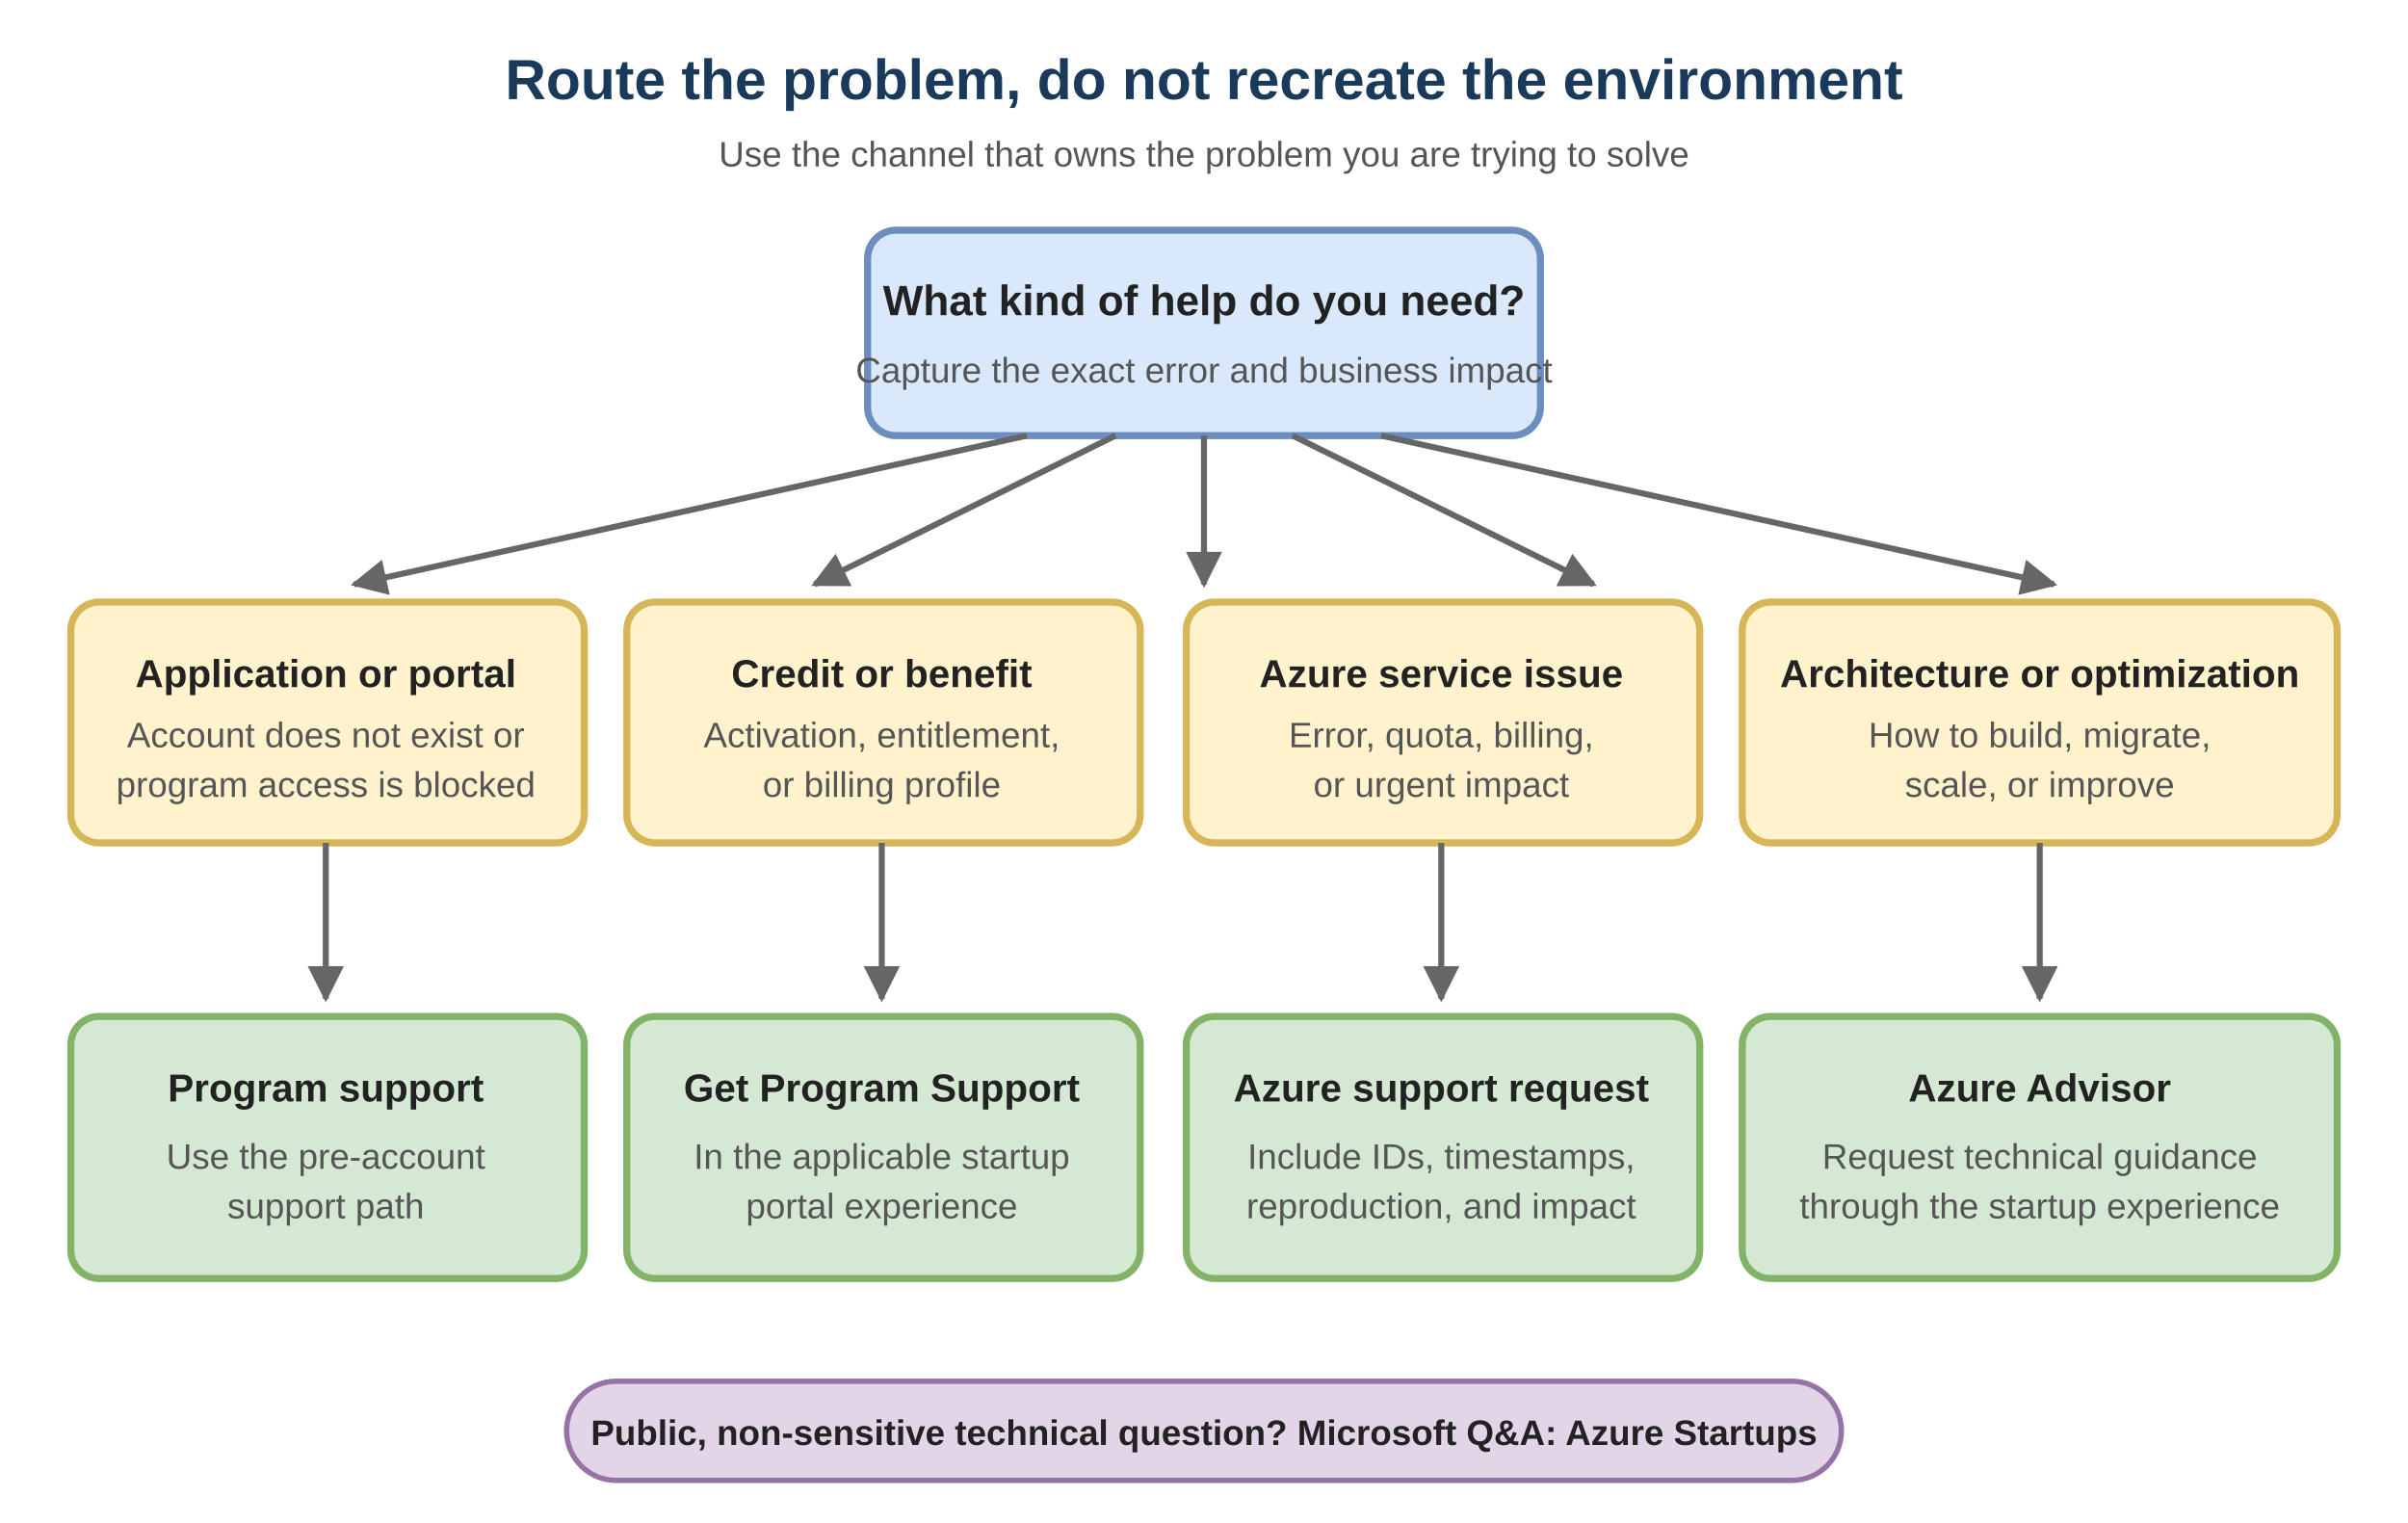
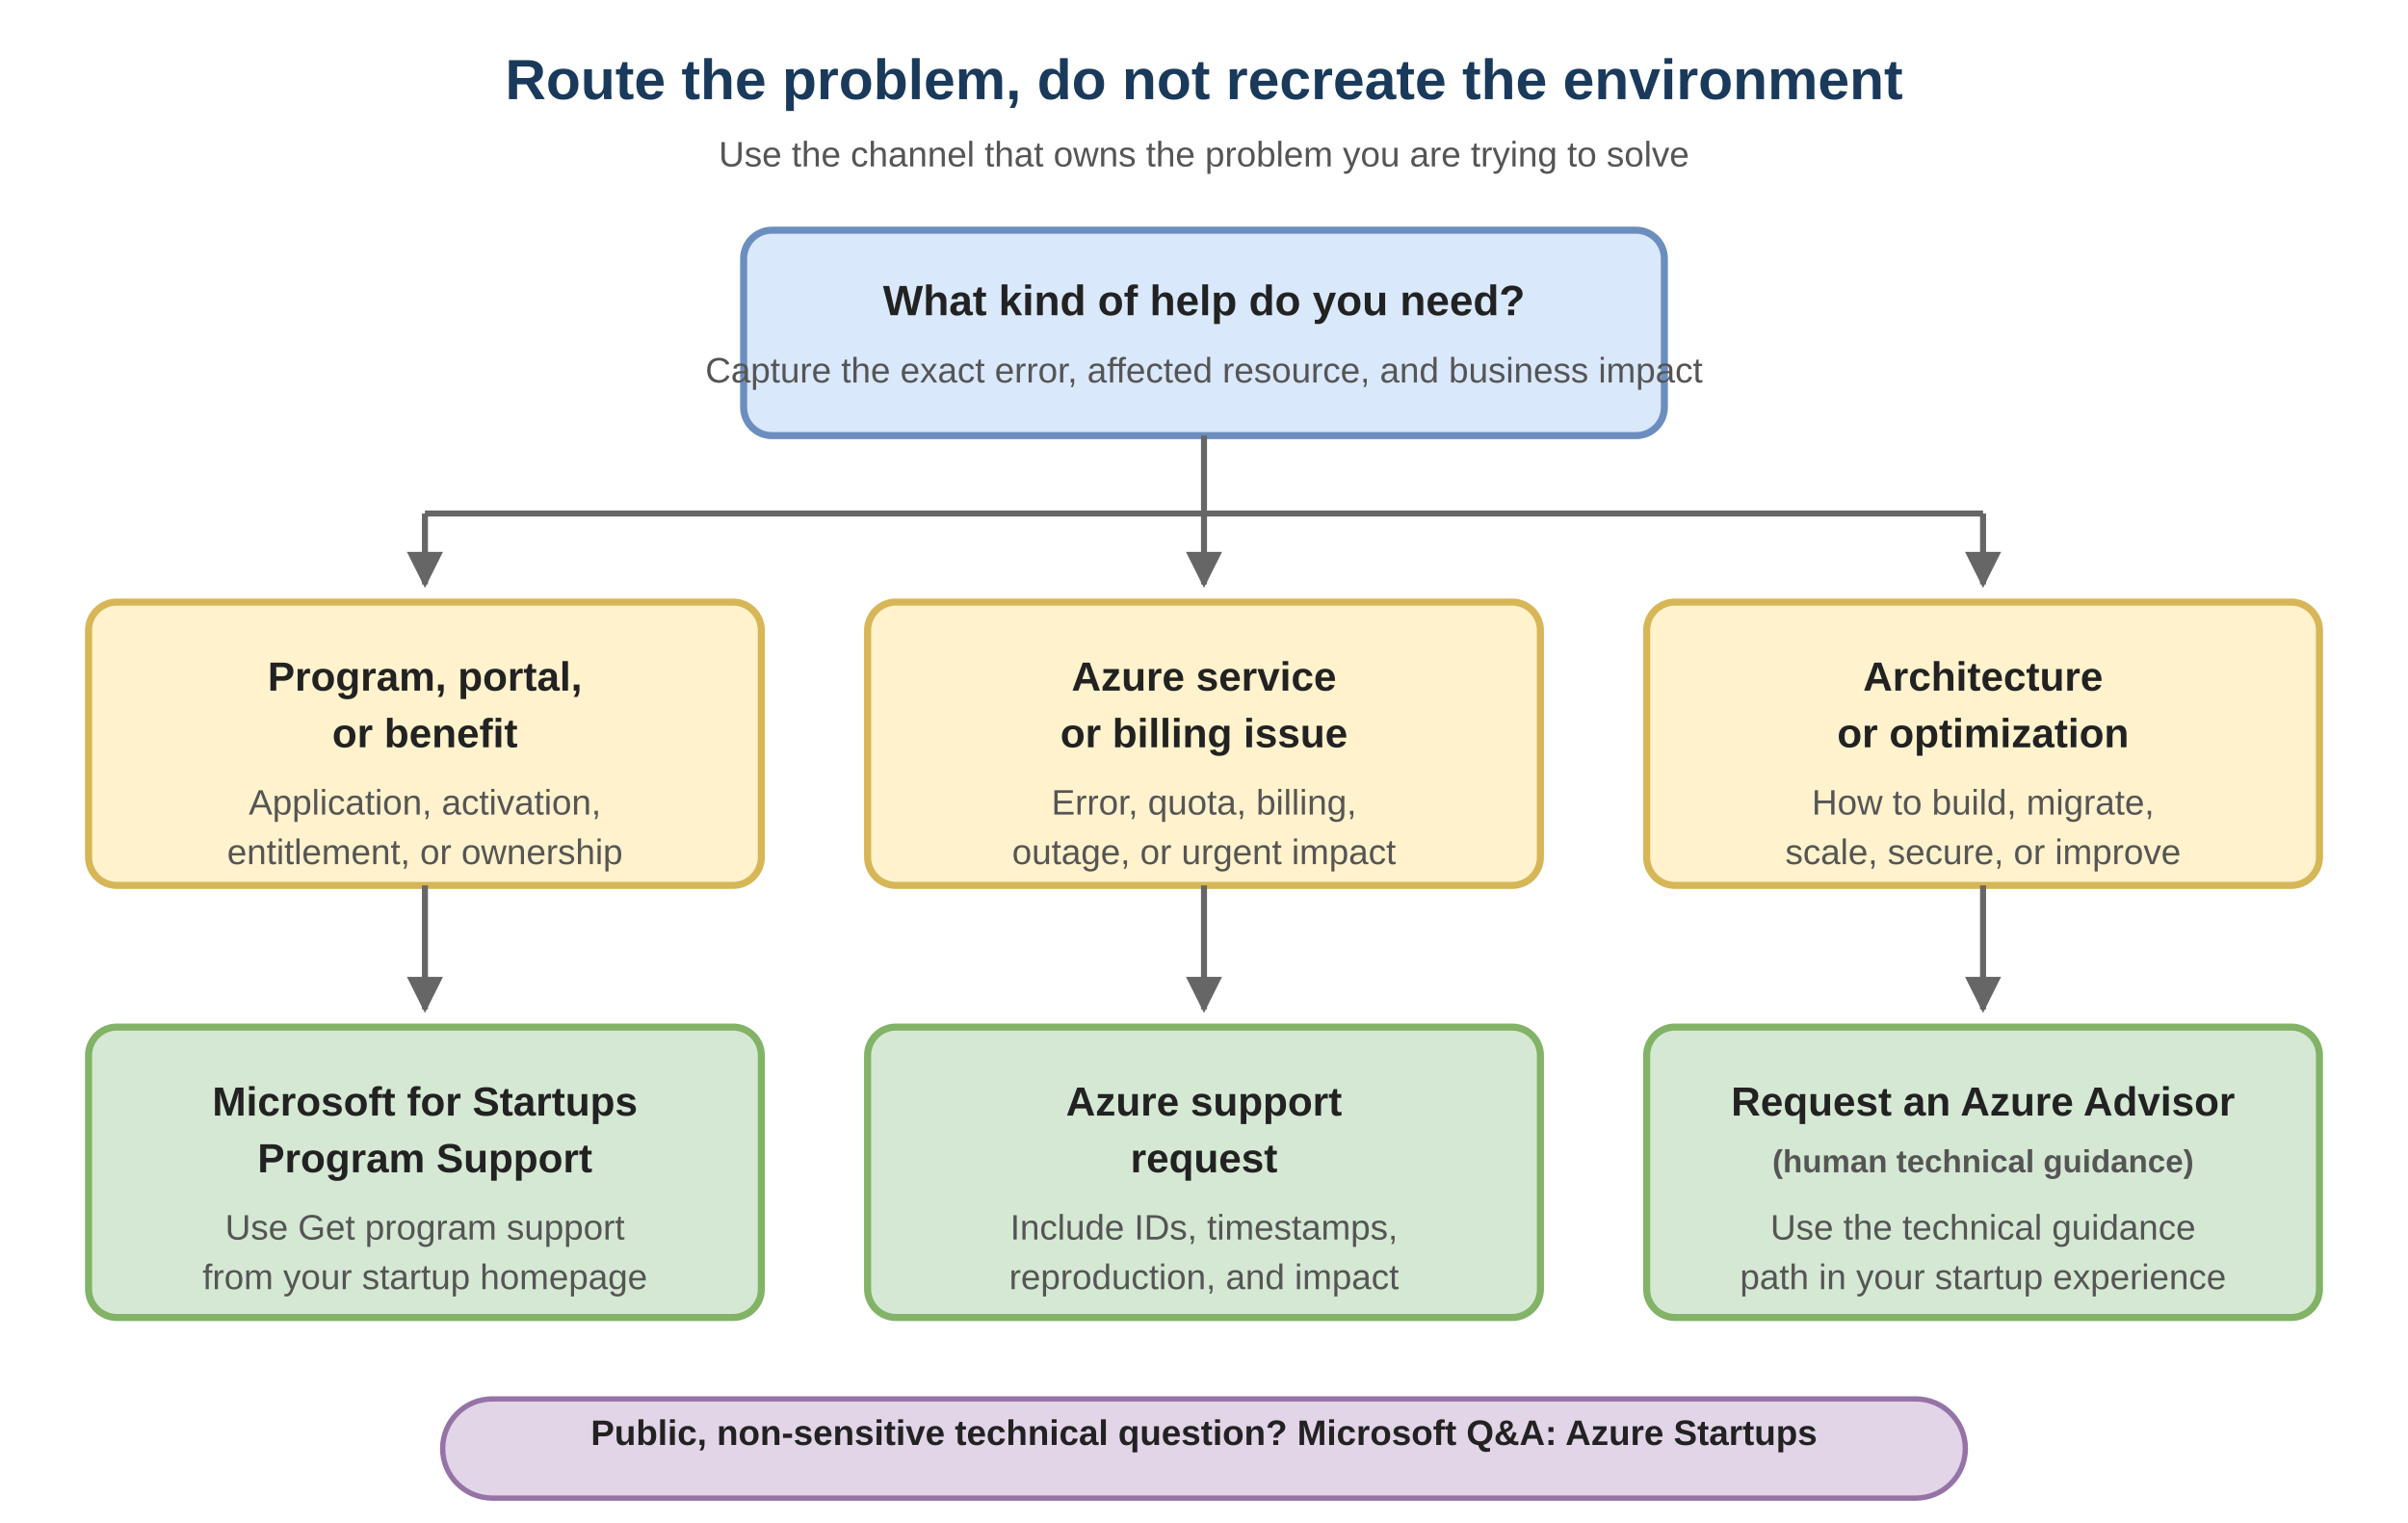
<svg xmlns="http://www.w3.org/2000/svg" viewBox="0 0 680 430" font-family="Segoe UI, Arial, sans-serif" role="img" aria-labelledby="title desc">
  <defs>
    <marker id="arrow" viewBox="0 0 10 10" refX="9" refY="5" markerWidth="6" markerHeight="6" orient="auto">
      <path d="M 0 0 L 10 5 L 0 10 z" fill="#666666" />
    </marker>
    <style>
      .title { fill: #1a3a5c; }
      .label { fill: #222222; }
      .detail { fill: #555555; }
      .line { fill: none; stroke: #666666; stroke-width: 1.7; marker-end: url(#arrow); }
+       .branch { fill: none; stroke: #666666; stroke-width: 1.7; }
      @media (prefers-color-scheme: dark) {
        .title { fill: #c9e2ff; }
        .label { fill: #f2f2f2; }
        .detail { fill: #d0d0d0; }
        .line { stroke: #b8b8b8; }
+         .branch { stroke: #b8b8b8; }
      }
    </style>
  </defs>
  <text x="340" y="28" text-anchor="middle" font-size="16" font-weight="bold" class="title">Route the problem, do not recreate the environment</text>
  <text x="340" y="47" text-anchor="middle" font-size="10" class="detail">Use the channel that owns the problem you are trying to solve</text>
-   <rect x="245" y="65" width="190" height="58" rx="8" fill="#dae8fc" stroke="#6c8ebf" stroke-width="2" />
+   <rect x="210" y="65" width="260" height="58" rx="8" fill="#dae8fc" stroke="#6c8ebf" stroke-width="2" />
  <text x="340" y="89" text-anchor="middle" font-size="12" font-weight="bold" class="label">What kind of help do you need?</text>
-   <text x="340" y="108" text-anchor="middle" font-size="10" class="detail">Capture the exact error and business impact</text>
-   <path d="M 290 123 L 100 165" class="line" />
-   <path d="M 315 123 L 230 165" class="line" />
-   <path d="M 340 123 V 165" class="line" />
-   <path d="M 365 123 L 450 165" class="line" />
-   <path d="M 390 123 L 580 165" class="line" />
-   <rect x="20" y="170" width="145" height="68" rx="8" fill="#fff2cc" stroke="#d6b656" stroke-width="2" />
-   <text x="92" y="194" text-anchor="middle" font-size="11" font-weight="bold" class="label">Application or portal</text>
-   <text x="92" y="211" text-anchor="middle" font-size="10" class="detail">Account does not exist or</text>
-   <text x="92" y="225" text-anchor="middle" font-size="10" class="detail">program access is blocked</text>
-   <rect x="177" y="170" width="145" height="68" rx="8" fill="#fff2cc" stroke="#d6b656" stroke-width="2" />
-   <text x="249" y="194" text-anchor="middle" font-size="11" font-weight="bold" class="label">Credit or benefit</text>
-   <text x="249" y="211" text-anchor="middle" font-size="10" class="detail">Activation, entitlement,</text>
-   <text x="249" y="225" text-anchor="middle" font-size="10" class="detail">or billing profile</text>
-   <rect x="335" y="170" width="145" height="68" rx="8" fill="#fff2cc" stroke="#d6b656" stroke-width="2" />
-   <text x="407" y="194" text-anchor="middle" font-size="11" font-weight="bold" class="label">Azure service issue</text>
-   <text x="407" y="211" text-anchor="middle" font-size="10" class="detail">Error, quota, billing,</text>
-   <text x="407" y="225" text-anchor="middle" font-size="10" class="detail">or urgent impact</text>
-   <rect x="492" y="170" width="168" height="68" rx="8" fill="#fff2cc" stroke="#d6b656" stroke-width="2" />
-   <text x="576" y="194" text-anchor="middle" font-size="11" font-weight="bold" class="label">Architecture or optimization</text>
-   <text x="576" y="211" text-anchor="middle" font-size="10" class="detail">How to build, migrate,</text>
-   <text x="576" y="225" text-anchor="middle" font-size="10" class="detail">scale, or improve</text>
-   <path d="M 92 238 V 282" class="line" />
-   <path d="M 249 238 V 282" class="line" />
-   <path d="M 407 238 V 282" class="line" />
-   <path d="M 576 238 V 282" class="line" />
-   <rect x="20" y="287" width="145" height="74" rx="8" fill="#d5e8d4" stroke="#82b366" stroke-width="2" />
-   <text x="92" y="311" text-anchor="middle" font-size="11" font-weight="bold" class="label">Program support</text>
-   <text x="92" y="330" text-anchor="middle" font-size="10" class="detail">Use the pre-account</text>
-   <text x="92" y="344" text-anchor="middle" font-size="10" class="detail">support path</text>
-   <rect x="177" y="287" width="145" height="74" rx="8" fill="#d5e8d4" stroke="#82b366" stroke-width="2" />
-   <text x="249" y="311" text-anchor="middle" font-size="11" font-weight="bold" class="label">Get Program Support</text>
-   <text x="249" y="330" text-anchor="middle" font-size="10" class="detail">In the applicable startup</text>
-   <text x="249" y="344" text-anchor="middle" font-size="10" class="detail">portal experience</text>
-   <rect x="335" y="287" width="145" height="74" rx="8" fill="#d5e8d4" stroke="#82b366" stroke-width="2" />
-   <text x="407" y="311" text-anchor="middle" font-size="11" font-weight="bold" class="label">Azure support request</text>
-   <text x="407" y="330" text-anchor="middle" font-size="10" class="detail">Include IDs, timestamps,</text>
-   <text x="407" y="344" text-anchor="middle" font-size="10" class="detail">reproduction, and impact</text>
-   <rect x="492" y="287" width="168" height="74" rx="8" fill="#d5e8d4" stroke="#82b366" stroke-width="2" />
-   <text x="576" y="311" text-anchor="middle" font-size="11" font-weight="bold" class="label">Azure Advisor</text>
-   <text x="576" y="330" text-anchor="middle" font-size="10" class="detail">Request technical guidance</text>
-   <text x="576" y="344" text-anchor="middle" font-size="10" class="detail">through the startup experience</text>
-   <rect x="160" y="390" width="360" height="28" rx="14" fill="#e1d5e7" stroke="#9673a6" stroke-width="1.5" />
+   <text x="340" y="108" text-anchor="middle" font-size="10" class="detail">Capture the exact error, affected resource, and business impact</text>
+   <path d="M 340 123 V 145 M 120 145 H 560" class="branch" />
+   <path d="M 120 145 V 165" class="line" />
+   <path d="M 340 145 V 165" class="line" />
+   <path d="M 560 145 V 165" class="line" />
+   <rect x="25" y="170" width="190" height="80" rx="8" fill="#fff2cc" stroke="#d6b656" stroke-width="2" />
+   <text x="120" y="195" text-anchor="middle" font-size="11.5" font-weight="bold" class="label">Program, portal,</text>
+   <text x="120" y="211" text-anchor="middle" font-size="11.5" font-weight="bold" class="label">or benefit</text>
+   <text x="120" y="230" text-anchor="middle" font-size="10" class="detail">Application, activation,</text>
+   <text x="120" y="244" text-anchor="middle" font-size="10" class="detail">entitlement, or ownership</text>
+   <rect x="245" y="170" width="190" height="80" rx="8" fill="#fff2cc" stroke="#d6b656" stroke-width="2" />
+   <text x="340" y="195" text-anchor="middle" font-size="11.5" font-weight="bold" class="label">Azure service</text>
+   <text x="340" y="211" text-anchor="middle" font-size="11.5" font-weight="bold" class="label">or billing issue</text>
+   <text x="340" y="230" text-anchor="middle" font-size="10" class="detail">Error, quota, billing,</text>
+   <text x="340" y="244" text-anchor="middle" font-size="10" class="detail">outage, or urgent impact</text>
+   <rect x="465" y="170" width="190" height="80" rx="8" fill="#fff2cc" stroke="#d6b656" stroke-width="2" />
+   <text x="560" y="195" text-anchor="middle" font-size="11.5" font-weight="bold" class="label">Architecture</text>
+   <text x="560" y="211" text-anchor="middle" font-size="11.5" font-weight="bold" class="label">or optimization</text>
+   <text x="560" y="230" text-anchor="middle" font-size="10" class="detail">How to build, migrate,</text>
+   <text x="560" y="244" text-anchor="middle" font-size="10" class="detail">scale, secure, or improve</text>
+   <path d="M 120 250 V 285" class="line" />
+   <path d="M 340 250 V 285" class="line" />
+   <path d="M 560 250 V 285" class="line" />
+   <rect x="25" y="290" width="190" height="82" rx="8" fill="#d5e8d4" stroke="#82b366" stroke-width="2" />
+   <text x="120" y="315" text-anchor="middle" font-size="11.5" font-weight="bold" class="label">Microsoft for Startups</text>
+   <text x="120" y="331" text-anchor="middle" font-size="11.5" font-weight="bold" class="label">Program Support</text>
+   <text x="120" y="350" text-anchor="middle" font-size="10" class="detail">Use Get program support</text>
+   <text x="120" y="364" text-anchor="middle" font-size="10" class="detail">from your startup homepage</text>
+   <rect x="245" y="290" width="190" height="82" rx="8" fill="#d5e8d4" stroke="#82b366" stroke-width="2" />
+   <text x="340" y="315" text-anchor="middle" font-size="11.5" font-weight="bold" class="label">Azure support</text>
+   <text x="340" y="331" text-anchor="middle" font-size="11.5" font-weight="bold" class="label">request</text>
+   <text x="340" y="350" text-anchor="middle" font-size="10" class="detail">Include IDs, timestamps,</text>
+   <text x="340" y="364" text-anchor="middle" font-size="10" class="detail">reproduction, and impact</text>
+   <rect x="465" y="290" width="190" height="82" rx="8" fill="#d5e8d4" stroke="#82b366" stroke-width="2" />
+   <text x="560" y="315" text-anchor="middle" font-size="11.5" font-weight="bold" class="label">Request an Azure Advisor</text>
+   <text x="560" y="331" text-anchor="middle" font-size="9" font-weight="bold" class="detail">(human technical guidance)</text>
+   <text x="560" y="350" text-anchor="middle" font-size="10" class="detail">Use the technical guidance</text>
+   <text x="560" y="364" text-anchor="middle" font-size="10" class="detail">path in your startup experience</text>
+   <rect x="125" y="395" width="430" height="28" rx="14" fill="#e1d5e7" stroke="#9673a6" stroke-width="1.5" />
  <text x="340" y="408" text-anchor="middle" font-size="10" font-weight="bold" class="label">Public, non-sensitive technical question? Microsoft Q&amp;A: Azure Startups</text>
</svg>
